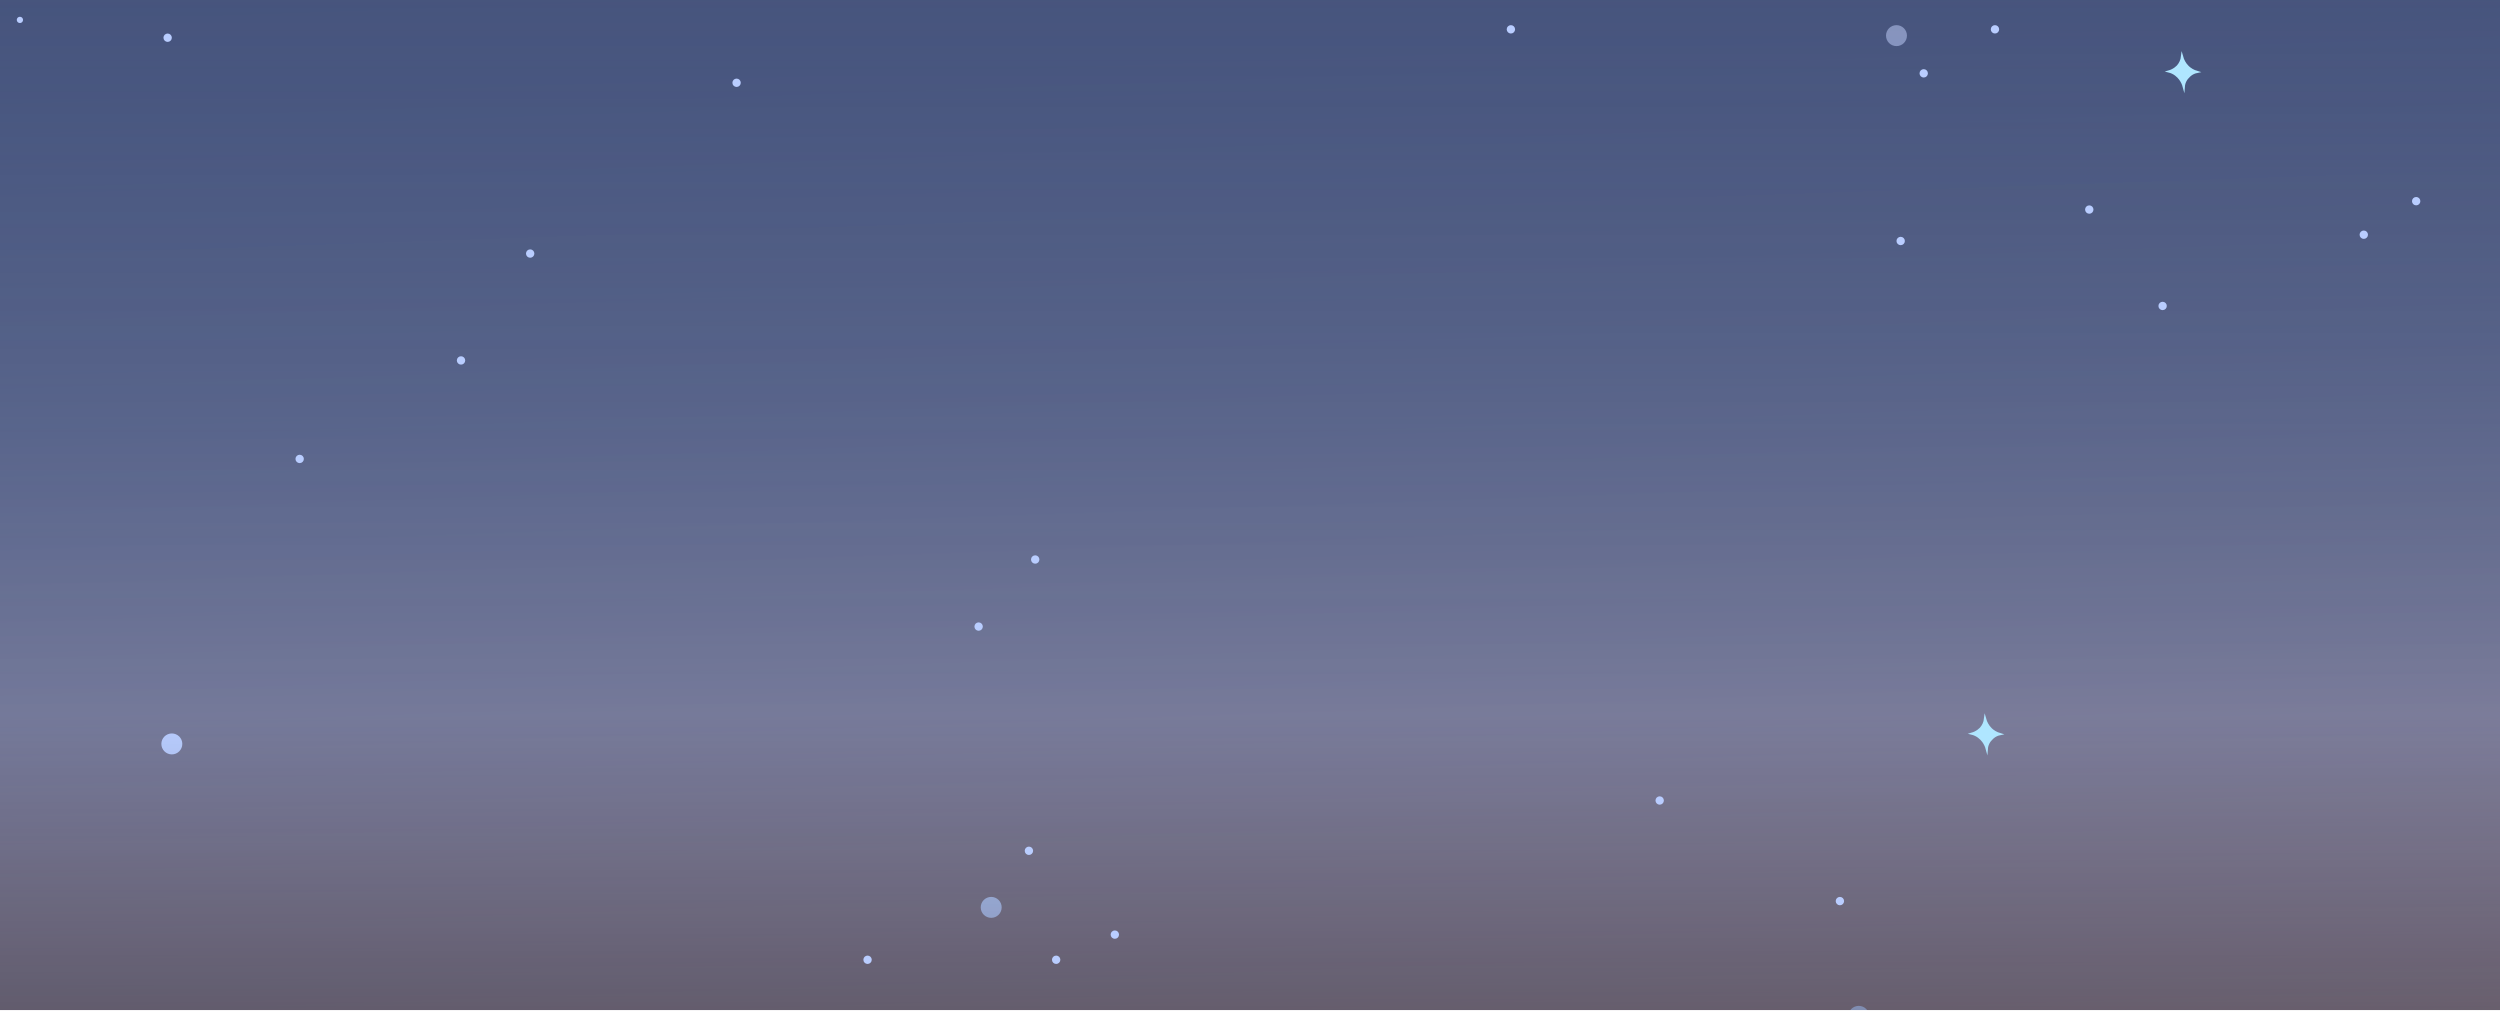
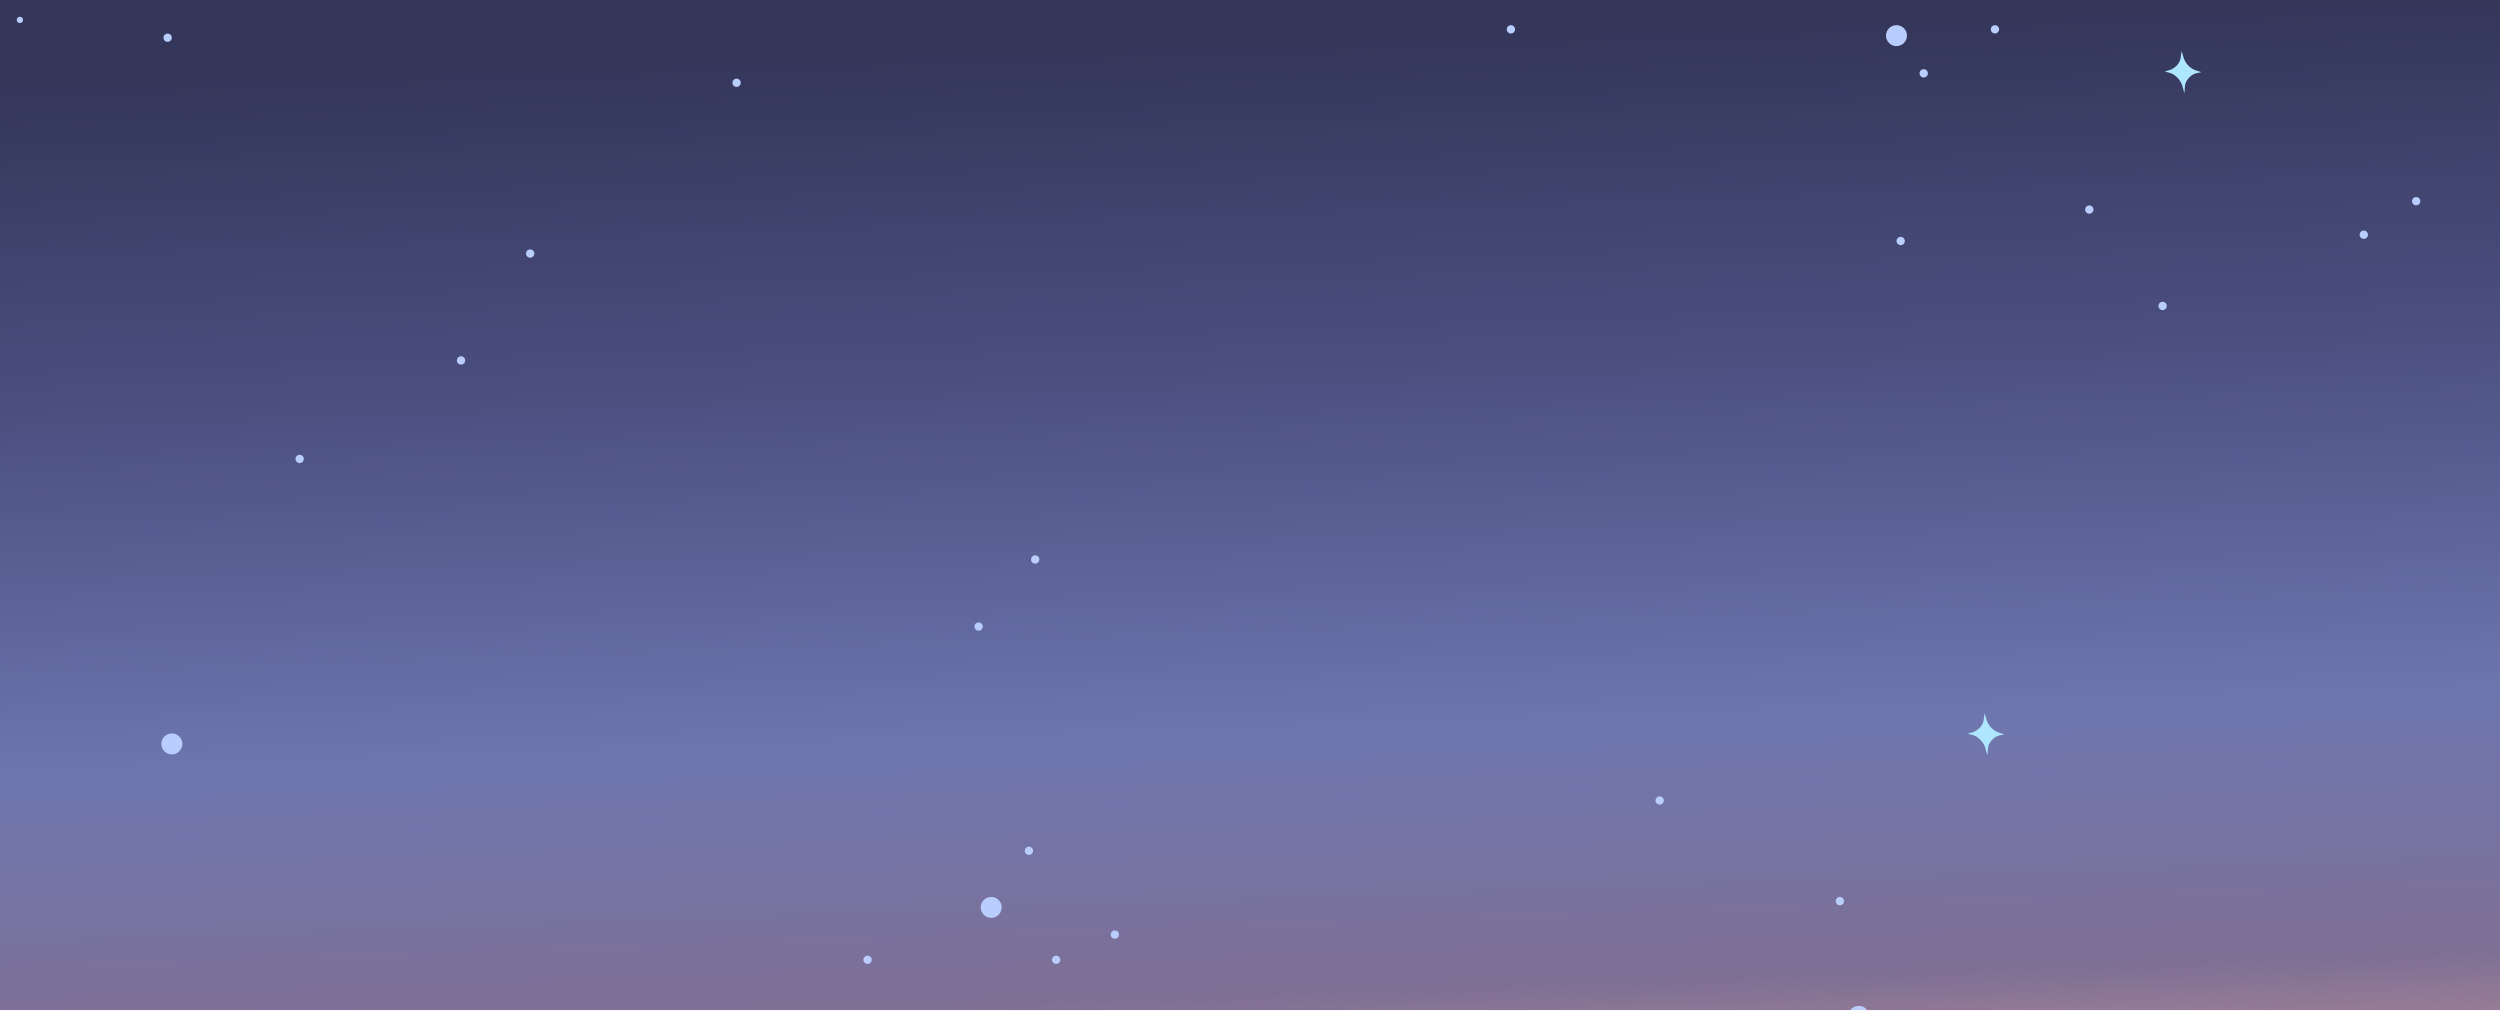
<svg xmlns="http://www.w3.org/2000/svg" width="1193" height="482" viewBox="0 0 1193 482">
  <defs>
    <clipPath id="clip-path">
      <rect id="Rectangle_1" data-name="Rectangle 1" width="1193" height="482" transform="translate(657 21)" fill="none" />
    </clipPath>
    <linearGradient id="linear-gradient" x1="0.447" y1="-0.179" x2="0.553" y2="1.179" gradientUnits="objectBoundingBox">
-       <stop offset="0" stop-color="#556b9c" />
-       <stop offset="0.19" stop-color="#586c9c" />
-       <stop offset="0.35" stop-color="#63719b" />
-       <stop offset="0.49" stop-color="#74799a" />
-       <stop offset="0.63" stop-color="#8c8399" />
-       <stop offset="0.76" stop-color="#ac9198" />
-       <stop offset="0.89" stop-color="#d2a296" />
+       <stop offset="0" stop-color="#34375a" />
+       <stop offset="0.19" stop-color="#34375a" />
+       <stop offset="0.35" stop-color="#4c5081" />
+       <stop offset="0.522" stop-color="#6e76af" />
+       <stop offset="0.645" stop-color="#7e6f95" />
+       <stop offset="0.788" stop-color="#f8b394" />
+       <stop offset="0.882" stop-color="#d6a69a" />
      <stop offset="1" stop-color="#f8b394" />
    </linearGradient>
    <linearGradient id="linear-gradient-2" x1="0.5" x2="0.5" y2="1" gradientUnits="objectBoundingBox">
-       <stop offset="0" stop-color="#34375a" stop-opacity="0.533" />
-       <stop offset="0.69" stop-color="#141523" stop-opacity="0" />
-       <stop offset="1" stop-color="#0a0b12" stop-opacity="0.533" />
+       <stop offset="0" stop-color="#34375a" />
+       <stop offset="0.69" stop-color="#34375a" stop-opacity="0" />
+       <stop offset="1" stop-color="#34375a" stop-opacity="0.533" />
    </linearGradient>
  </defs>
  <g id="Scroll_Group_2" data-name="Scroll Group 2" transform="translate(-657 -21)" clip-path="url(#clip-path)" style="isolation: isolate">
    <g id="background" transform="translate(70.54 -153.17)">
      <g id="bkg">
        <rect id="Rectangle_1-2" data-name="Rectangle 1" width="1638" height="722" transform="translate(141.46 150.17)" fill="url(#linear-gradient)" />
        <circle id="Ellipse_3" data-name="Ellipse 3" cx="6" cy="6" r="6" transform="translate(1063.96 680.67)" fill="#f8b394" />
        <path id="Path_3" data-name="Path 3" d="M928.9,531a5.5,5.5,0,1,1-5.5,5.5,5.5,5.5,0,0,1,5.5-5.5m0-1a6.5,6.5,0,1,0,6.5,6.5,6.5,6.5,0,0,0-6.5-6.5Z" transform="translate(141.06 150.17)" fill="#f8b394" />
        <circle id="Ellipse_4" data-name="Ellipse 4" cx="6" cy="6" r="6" transform="translate(896.96 665.67)" fill="#f8b394" />
        <path id="Path_4" data-name="Path 4" d="M761.9,516a5.5,5.5,0,1,1-5.5,5.5,5.5,5.5,0,0,1,5.5-5.5m0-1a6.5,6.5,0,1,0,6.5,6.5A6.5,6.5,0,0,0,761.9,515Z" transform="translate(141.06 150.17)" fill="#f8b394" />
        <circle id="Ellipse_5" data-name="Ellipse 5" cx="4.5" cy="4.5" r="4.5" transform="translate(663.96 524.67)" fill="#b9cdff" stroke="#b9cdff" stroke-miterlimit="10" stroke-width="1" />
        <circle id="Ellipse_6" data-name="Ellipse 6" cx="4.5" cy="4.5" r="4.5" transform="translate(1054.96 602.67)" fill="#b9cdff" stroke="#b9cdff" stroke-miterlimit="10" stroke-width="1" />
        <circle id="Ellipse_7" data-name="Ellipse 7" cx="4.5" cy="4.5" r="4.5" transform="translate(739.96 164.67)" fill="#b9cdff" stroke="#b9cdff" stroke-miterlimit="10" stroke-width="1" />
        <circle id="Ellipse_10" data-name="Ellipse 10" cx="4.5" cy="4.5" r="4.5" transform="translate(1486.96 186.67)" fill="#b9cdff" stroke="#b9cdff" stroke-miterlimit="10" stroke-width="1" />
        <circle id="Ellipse_11" data-name="Ellipse 11" cx="4.5" cy="4.5" r="4.5" transform="translate(1400.64 681.04)" fill="#b9cdff" stroke="#b9cdff" stroke-miterlimit="10" stroke-width="1" />
        <circle id="Ellipse_12" data-name="Ellipse 12" cx="4.5" cy="4.5" r="4.5" transform="translate(1468.96 654.67)" fill="#b9cdff" stroke="#b9cdff" stroke-miterlimit="10" stroke-width="1" />
        <circle id="Ellipse_13" data-name="Ellipse 13" cx="4.5" cy="4.5" r="4.5" transform="translate(1525.96 766.67)" fill="#b9cdff" stroke="#b9cdff" stroke-miterlimit="10" stroke-width="1" />
        <circle id="Ellipse_14" data-name="Ellipse 14" cx="4.5" cy="4.5" r="4.5" transform="translate(1272.96 776.67)" fill="#b9cdff" stroke="#b9cdff" stroke-miterlimit="10" stroke-width="1" />
      </g>
-       <path id="Rectangle_13" data-name="Rectangle 13" d="M0,0H1574V707H0Z" transform="translate(433.46 27.17)" fill="url(#linear-gradient-2)" />
+       <path id="Rectangle_13" data-name="Rectangle 13" d="M1574,707h0Z" transform="translate(433.46 27.17)" fill="url(#linear-gradient-2)" />
      <g id="Layer_12" data-name="Layer 12">
        <g id="Group_69" data-name="Group 69">
          <g id="clouds_2" data-name="clouds 2">
            <circle id="Ellipse_25" data-name="Ellipse 25" cx="1.5" cy="1.5" r="1.5" transform="translate(936.46 212.17)" fill="#b9cdff" stroke="#b9cdff" stroke-miterlimit="10" stroke-width="1" />
            <circle id="Ellipse_26" data-name="Ellipse 26" cx="1.5" cy="1.5" r="1.5" transform="translate(837.96 293.67)" fill="#b9cdff" stroke="#b9cdff" stroke-miterlimit="10" stroke-width="1" />
            <circle id="Ellipse_27" data-name="Ellipse 27" cx="1.5" cy="1.5" r="1.5" transform="translate(804.96 344.67)" fill="#b9cdff" stroke="#b9cdff" stroke-miterlimit="10" stroke-width="1" />
            <circle id="Ellipse_28" data-name="Ellipse 28" cx="1.5" cy="1.5" r="1.5" transform="translate(664.96 190.67)" fill="#b9cdff" stroke="#b9cdff" stroke-miterlimit="10" stroke-width="1" />
            <circle id="Ellipse_29" data-name="Ellipse 29" cx="1.5" cy="1.5" r="1.5" transform="translate(727.96 391.67)" fill="#b9cdff" stroke="#b9cdff" stroke-miterlimit="10" stroke-width="1" />
            <circle id="Ellipse_30" data-name="Ellipse 30" cx="1" cy="1" r="1" transform="translate(594.96 182.67)" fill="#b9cdff" stroke="#b9cdff" stroke-miterlimit="10" stroke-width="1" />
            <circle id="Ellipse_31" data-name="Ellipse 31" cx="1.5" cy="1.5" r="1.5" transform="translate(1051.96 471.67)" fill="#b9cdff" stroke="#b9cdff" stroke-miterlimit="10" stroke-width="1" />
            <circle id="Ellipse_32" data-name="Ellipse 32" cx="1.5" cy="1.5" r="1.5" transform="translate(1078.96 439.67)" fill="#b9cdff" stroke="#b9cdff" stroke-miterlimit="10" stroke-width="1" />
            <circle id="Ellipse_33" data-name="Ellipse 33" cx="1.5" cy="1.5" r="1.5" transform="translate(1116.96 618.67)" fill="#b9cdff" stroke="#b9cdff" stroke-miterlimit="10" stroke-width="1" />
            <circle id="Ellipse_34" data-name="Ellipse 34" cx="1.5" cy="1.5" r="1.5" transform="translate(1088.96 630.67)" fill="#b9cdff" stroke="#b9cdff" stroke-miterlimit="10" stroke-width="1" />
            <circle id="Ellipse_35" data-name="Ellipse 35" cx="1.5" cy="1.5" r="1.5" transform="translate(1075.96 578.67)" fill="#b9cdff" stroke="#b9cdff" stroke-miterlimit="10" stroke-width="1" />
            <circle id="Ellipse_36" data-name="Ellipse 36" cx="1.5" cy="1.5" r="1.5" transform="translate(998.96 630.67)" fill="#b9cdff" stroke="#b9cdff" stroke-miterlimit="10" stroke-width="1" />
            <circle id="Ellipse_37" data-name="Ellipse 37" cx="1.5" cy="1.5" r="1.5" transform="translate(969.96 716.67)" fill="#b9cdff" stroke="#b9cdff" stroke-miterlimit="10" stroke-width="1" />
            <circle id="Ellipse_38" data-name="Ellipse 38" cx="1.5" cy="1.5" r="1.5" transform="translate(827.96 689.67)" fill="#b9cdff" stroke="#b9cdff" stroke-miterlimit="10" stroke-width="1" />
            <circle id="Ellipse_39" data-name="Ellipse 39" cx="1.5" cy="1.5" r="1.5" transform="translate(1234.96 800.67)" fill="#b9cdff" stroke="#b9cdff" stroke-miterlimit="10" stroke-width="1" />
            <circle id="Ellipse_40" data-name="Ellipse 40" cx="1.5" cy="1.5" r="1.5" transform="translate(1444.96 709.67)" fill="#b9cdff" stroke="#b9cdff" stroke-miterlimit="10" stroke-width="1" />
            <circle id="Ellipse_41" data-name="Ellipse 41" cx="1.5" cy="1.5" r="1.5" transform="translate(1462.96 602.67)" fill="#b9cdff" stroke="#b9cdff" stroke-miterlimit="10" stroke-width="1" />
            <circle id="Ellipse_42" data-name="Ellipse 42" cx="1.5" cy="1.5" r="1.5" transform="translate(1518.96 669.67)" fill="#b9cdff" stroke="#b9cdff" stroke-miterlimit="10" stroke-width="1" />
            <circle id="Ellipse_43" data-name="Ellipse 43" cx="1.5" cy="1.5" r="1.5" transform="translate(1572.96 735.67)" fill="#b9cdff" stroke="#b9cdff" stroke-miterlimit="10" stroke-width="1" />
            <circle id="Ellipse_44" data-name="Ellipse 44" cx="1.5" cy="1.5" r="1.5" transform="translate(1376.96 554.67)" fill="#b9cdff" stroke="#b9cdff" stroke-miterlimit="10" stroke-width="1" />
            <circle id="Ellipse_45" data-name="Ellipse 45" cx="1.5" cy="1.5" r="1.5" transform="translate(1502.96 207.67)" fill="#b9cdff" stroke="#b9cdff" stroke-miterlimit="10" stroke-width="1" />
            <circle id="Ellipse_46" data-name="Ellipse 46" cx="1.5" cy="1.5" r="1.5" transform="translate(1536.96 186.67)" fill="#b9cdff" stroke="#b9cdff" stroke-miterlimit="10" stroke-width="1" />
            <circle id="Ellipse_47" data-name="Ellipse 47" cx="1.5" cy="1.5" r="1.5" transform="translate(1616.96 318.67)" fill="#b9cdff" stroke="#b9cdff" stroke-miterlimit="10" stroke-width="1" />
            <circle id="Ellipse_48" data-name="Ellipse 48" cx="1.5" cy="1.5" r="1.5" transform="translate(1581.96 272.67)" fill="#b9cdff" stroke="#b9cdff" stroke-miterlimit="10" stroke-width="1" />
            <circle id="Ellipse_49" data-name="Ellipse 49" cx="1.5" cy="1.5" r="1.5" transform="translate(1491.96 287.67)" fill="#b9cdff" stroke="#b9cdff" stroke-miterlimit="10" stroke-width="1" />
            <circle id="Ellipse_50" data-name="Ellipse 50" cx="1.5" cy="1.5" r="1.5" transform="translate(1712.96 284.67)" fill="#b9cdff" stroke="#b9cdff" stroke-miterlimit="10" stroke-width="1" />
            <circle id="Ellipse_51" data-name="Ellipse 51" cx="1.5" cy="1.5" r="1.5" transform="translate(1737.96 268.67)" fill="#b9cdff" stroke="#b9cdff" stroke-miterlimit="10" stroke-width="1" />
            <circle id="Ellipse_52" data-name="Ellipse 52" cx="1.5" cy="1.5" r="1.5" transform="translate(1384.96 163.67)" fill="#b9cdff" stroke="#b9cdff" stroke-miterlimit="10" stroke-width="1" />
            <circle id="Ellipse_53" data-name="Ellipse 53" cx="1.5" cy="1.5" r="1.5" transform="translate(1305.96 186.67)" fill="#b9cdff" stroke="#b9cdff" stroke-miterlimit="10" stroke-width="1" />
            <circle id="Ellipse_54" data-name="Ellipse 54" cx="1.5" cy="1.5" r="1.5" transform="translate(1520.96 157.67)" fill="#b9cdff" stroke="#b9cdff" stroke-miterlimit="10" stroke-width="1" />
          </g>
        </g>
      </g>
-       <path id="Path_268" data-name="Path 268" d="M565.277,212.729a10.834,10.834,0,0,0,4.5,2.635,7.511,7.511,0,0,0-3.175,1.479,7.16,7.16,0,0,0-1.027,1.013,5.869,5.869,0,0,0-.914,1.081,7.458,7.458,0,0,0-1.2,3.567,11.065,11.065,0,0,0-1.772-3.7,10.844,10.844,0,0,0-.877-1.034,10.144,10.144,0,0,0-1.212-1.07,9.172,9.172,0,0,0-3.287-1.56,9.687,9.687,0,0,0,3.043-1.493,9.5,9.5,0,0,0,1.165-1,8.369,8.369,0,0,0,2.11-4.648,11.37,11.37,0,0,0,2.649,4.729Z" transform="translate(1065.097 -6.864)" fill="#afe6ff" stroke="#afe6ff" stroke-miterlimit="10" stroke-width="1" />
-       <path id="Path_270" data-name="Path 270" d="M565.277,212.729a10.834,10.834,0,0,0,4.5,2.635,7.511,7.511,0,0,0-3.175,1.479,7.16,7.16,0,0,0-1.027,1.013,5.869,5.869,0,0,0-.914,1.081,7.458,7.458,0,0,0-1.2,3.567,11.065,11.065,0,0,0-1.772-3.7,10.844,10.844,0,0,0-.877-1.034,10.144,10.144,0,0,0-1.212-1.07,9.172,9.172,0,0,0-3.287-1.56,9.687,9.687,0,0,0,3.043-1.493,9.5,9.5,0,0,0,1.165-1,8.369,8.369,0,0,0,2.11-4.648,11.37,11.37,0,0,0,2.649,4.729Z" transform="translate(971.097 309.136)" fill="#afe6ff" stroke="#afe6ff" stroke-miterlimit="10" stroke-width="1" />
+       <path id="Path_268" data-name="Path 268" d="M565.277,212.729a10.834,10.834,0,0,0,4.5,2.635,7.511,7.511,0,0,0-3.175,1.479,7.164,7.164,0,0,0-1.027,1.013,5.867,5.867,0,0,0-.914,1.081,7.458,7.458,0,0,0-1.2,3.567,11.067,11.067,0,0,0-1.772-3.7,10.831,10.831,0,0,0-.877-1.034,10.142,10.142,0,0,0-1.212-1.07,9.172,9.172,0,0,0-3.287-1.56,9.687,9.687,0,0,0,3.043-1.493,9.5,9.5,0,0,0,1.165-1,8.369,8.369,0,0,0,2.11-4.648,11.37,11.37,0,0,0,2.649,4.729Z" transform="translate(1065.097 -6.864)" fill="#afe6ff" stroke="#afe6ff" stroke-miterlimit="10" stroke-width="1" />
+       <path id="Path_270" data-name="Path 270" d="M565.277,212.729a10.834,10.834,0,0,0,4.5,2.635,7.511,7.511,0,0,0-3.175,1.479,7.164,7.164,0,0,0-1.027,1.013,5.867,5.867,0,0,0-.914,1.081,7.458,7.458,0,0,0-1.2,3.567,11.067,11.067,0,0,0-1.772-3.7,10.831,10.831,0,0,0-.877-1.034,10.142,10.142,0,0,0-1.212-1.07,9.172,9.172,0,0,0-3.287-1.56,9.687,9.687,0,0,0,3.043-1.493,9.5,9.5,0,0,0,1.165-1,8.369,8.369,0,0,0,2.11-4.648,11.37,11.37,0,0,0,2.649,4.729Z" transform="translate(971.097 309.136)" fill="#afe6ff" stroke="#afe6ff" stroke-miterlimit="10" stroke-width="1" />
    </g>
  </g>
</svg>
